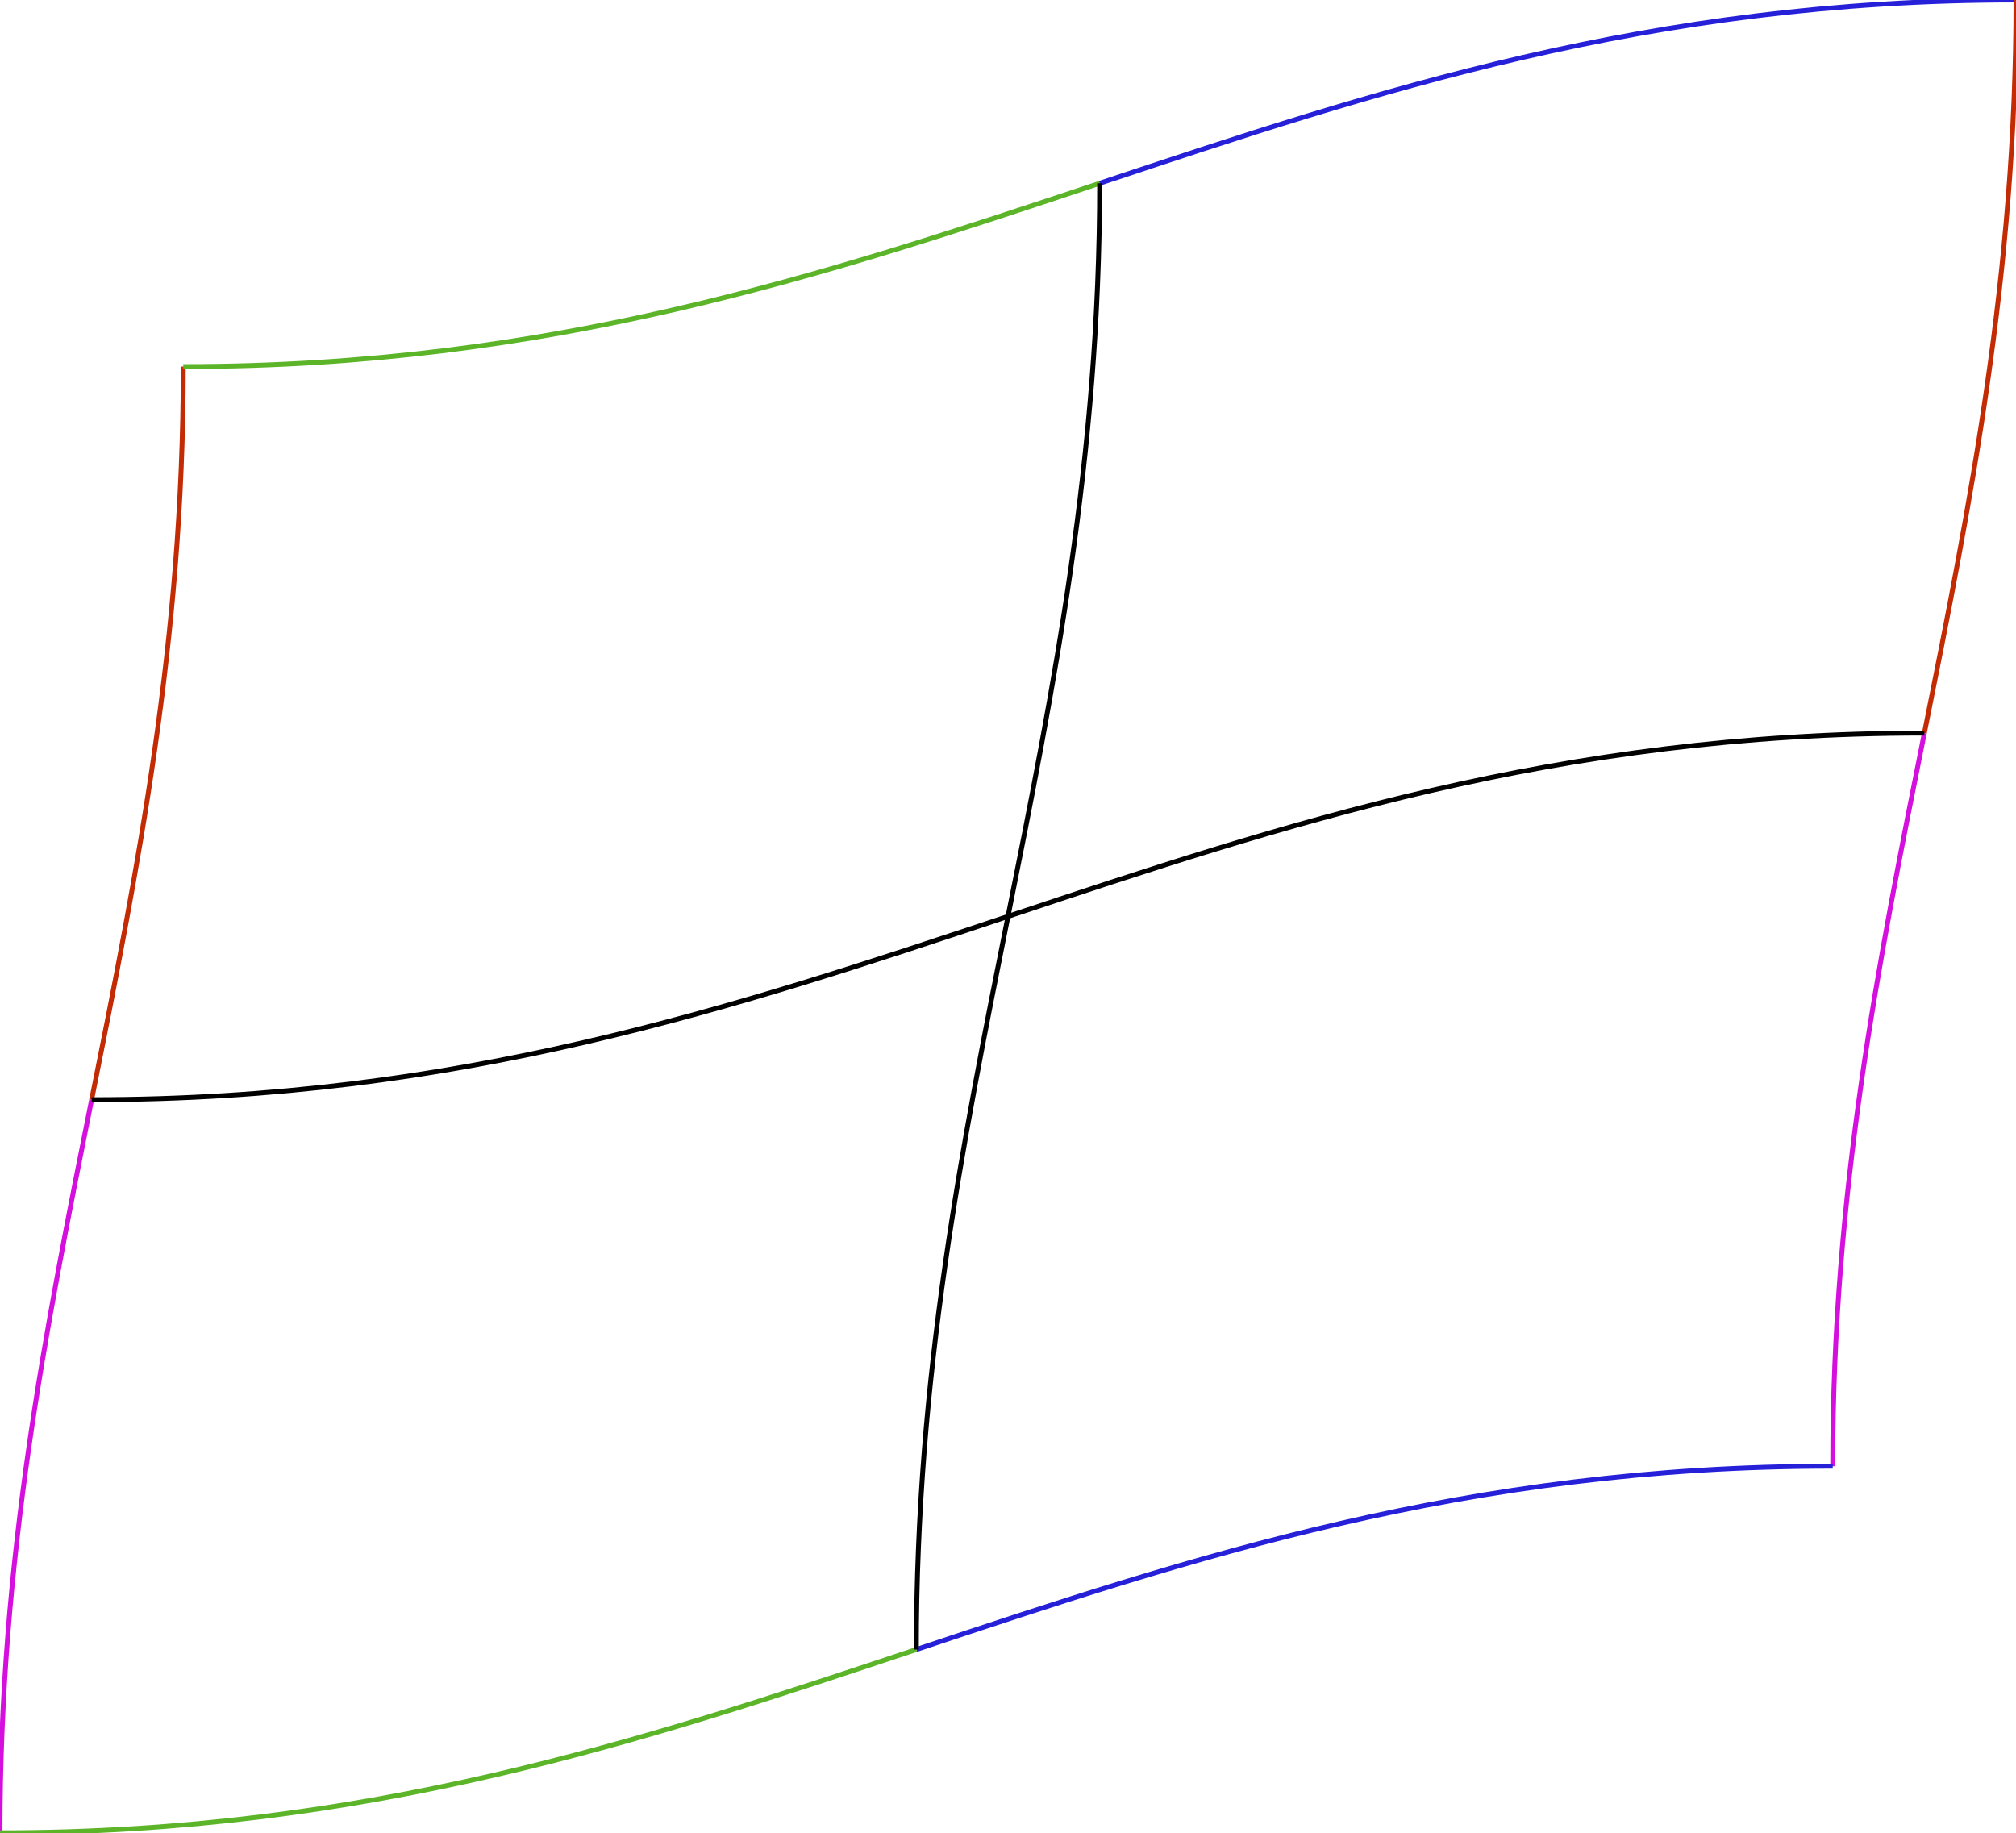
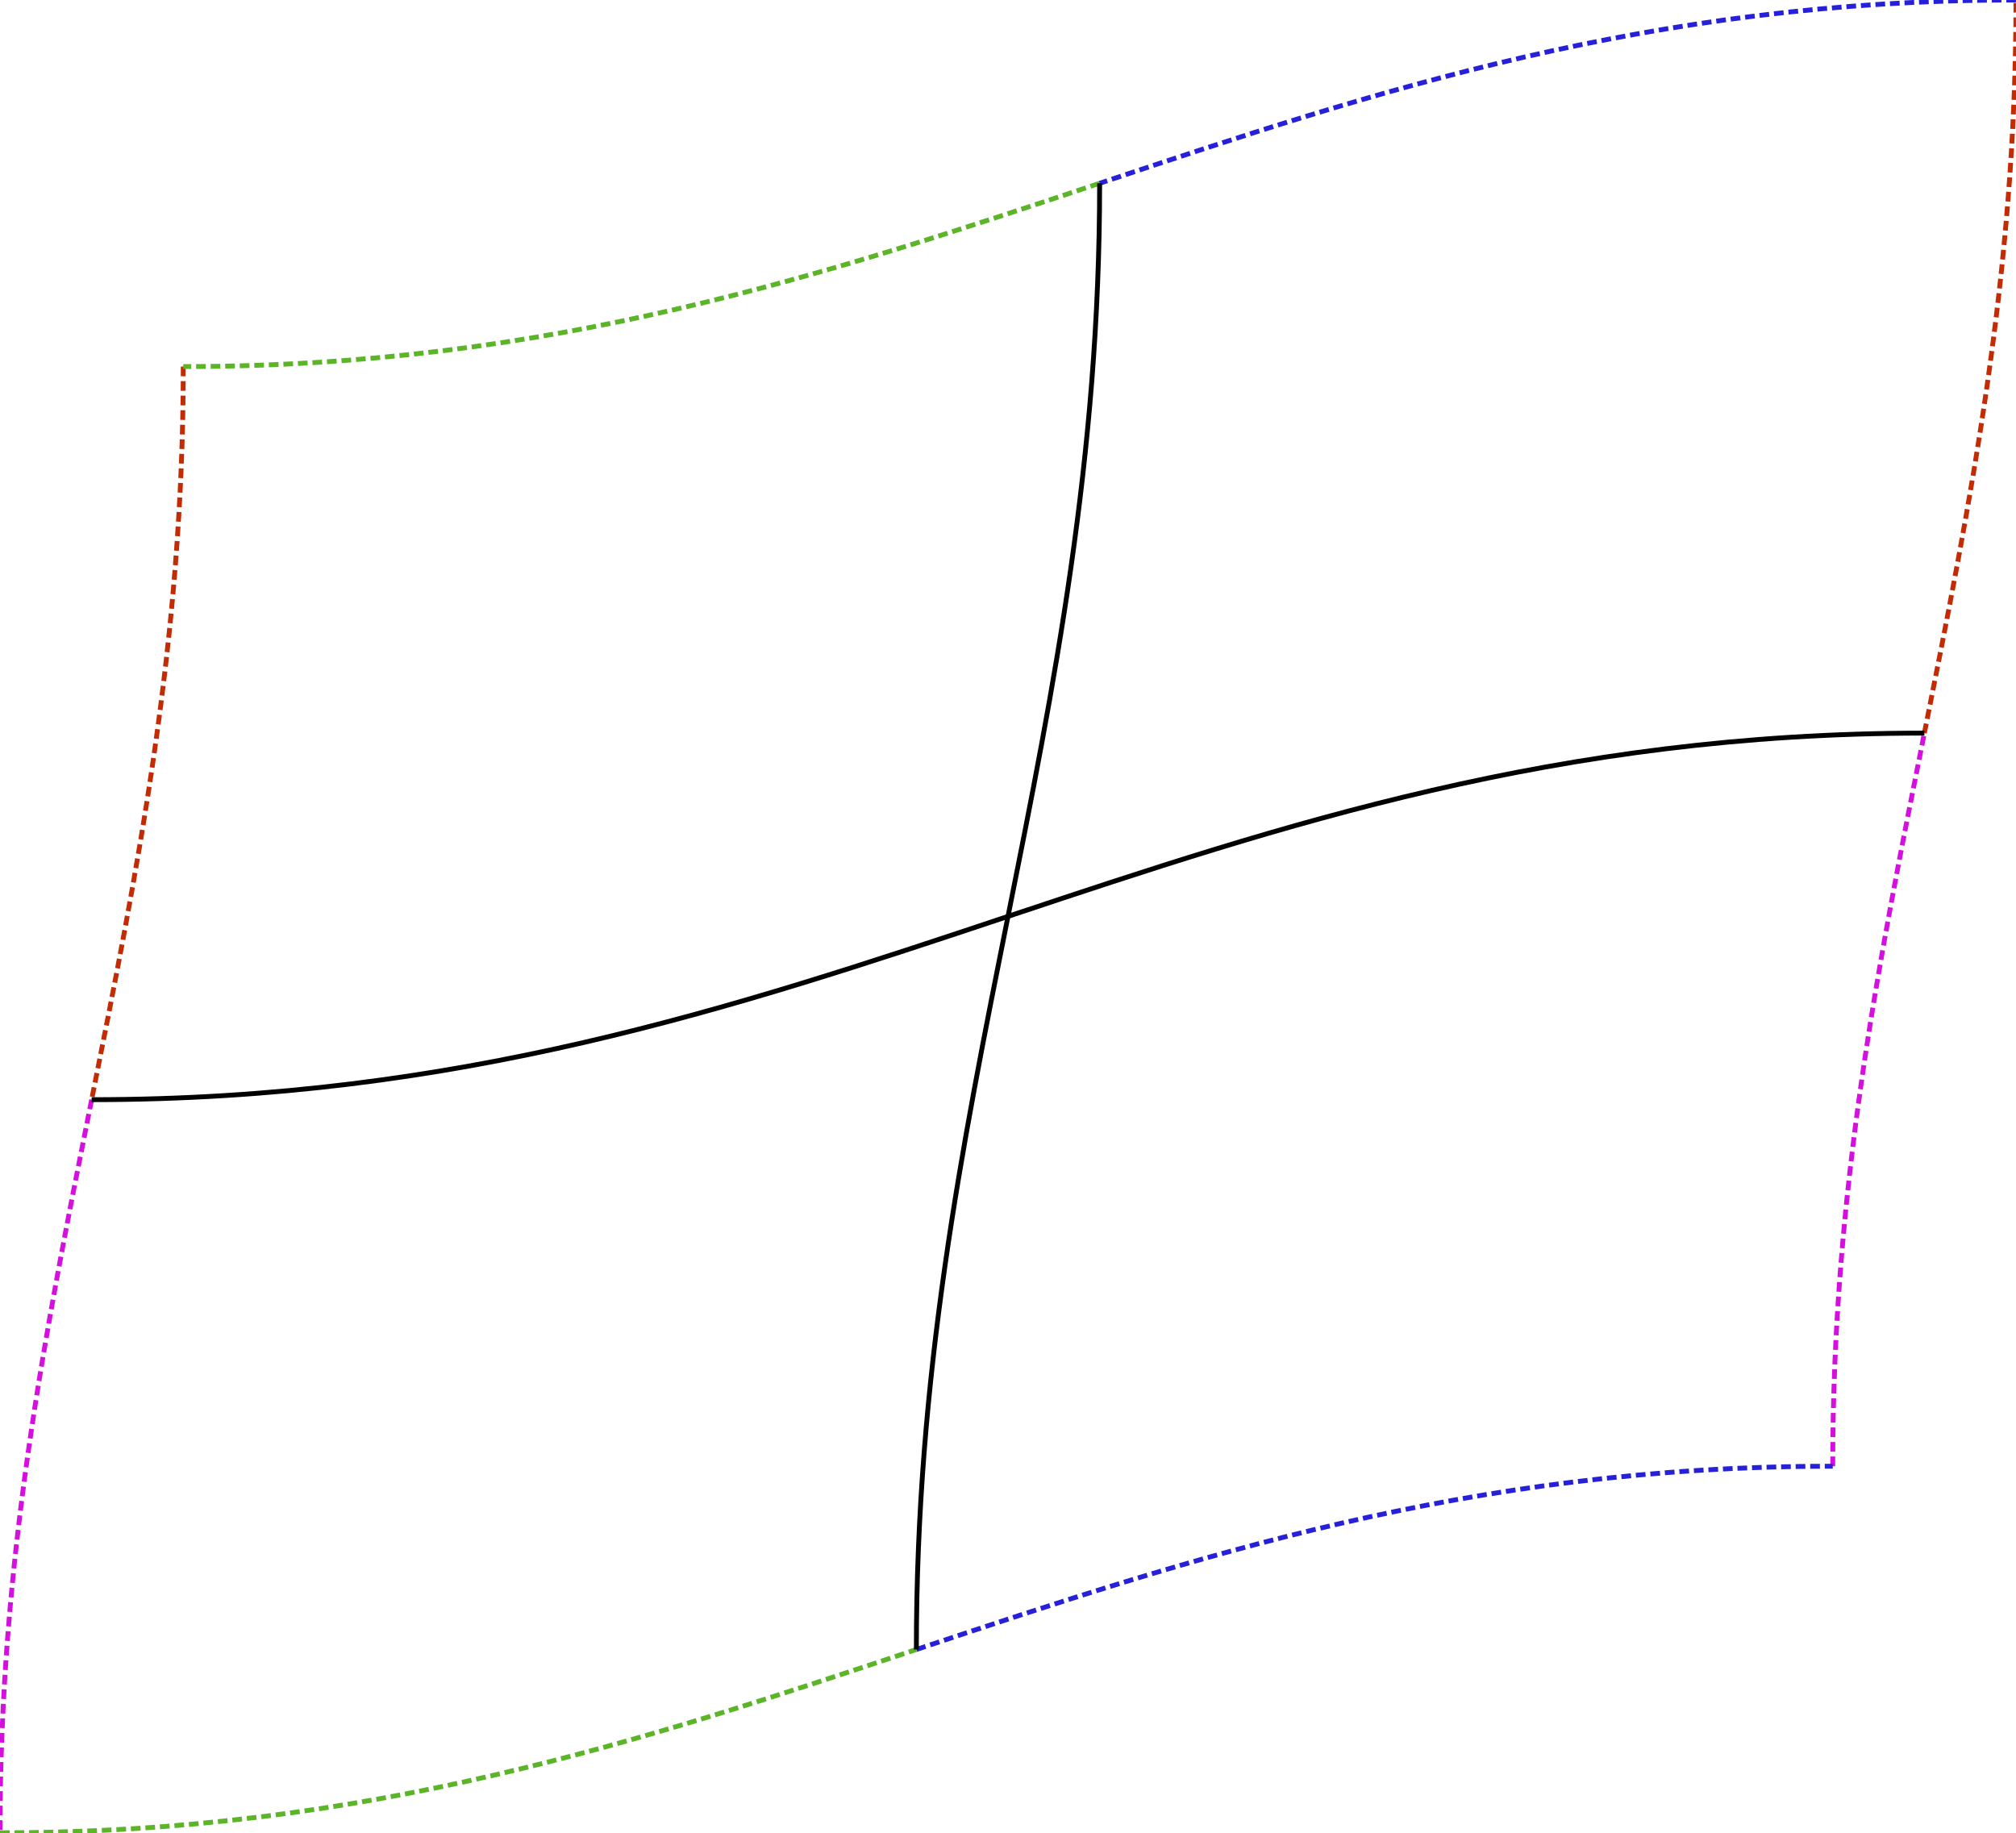
<svg xmlns="http://www.w3.org/2000/svg" width="110mm" height="100mm" viewBox="0 0 110 100" version="1.1" id="svg5">
  <defs id="defs2" />
  <g id="layer1">
-     <path style="fill:none;fill-rule:evenodd;stroke:#d50fdd;stroke-width:0.265;stroke-linecap:butt;stroke-linejoin:miter;stroke-miterlimit:4;stroke-dasharray:none;stroke-opacity:1" d="M 5,60 C 2.5,72.5 0,85 0,100" id="path7" />
-     <path style="fill:none;fill-rule:evenodd;stroke:#c32b05;stroke-width:0.265;stroke-linecap:butt;stroke-linejoin:miter;stroke-miterlimit:4;stroke-dasharray:none;stroke-opacity:1" d="M 10,20 C 10,35 7.5,47.5 5,60" id="path6" />
-     <path style="fill:none;fill-rule:evenodd;stroke:#5cb529;stroke-width:0.265;stroke-linecap:butt;stroke-linejoin:miter;stroke-miterlimit:4;stroke-dasharray:none;stroke-opacity:1" d="M 60,10 C 45,15 30,20 10,20" id="path5" />
-     <path style="fill:none;fill-rule:evenodd;stroke:#2720d9;stroke-width:0.265;stroke-linecap:butt;stroke-linejoin:miter;stroke-miterlimit:4;stroke-dasharray:none;stroke-opacity:1" d="M 110,0 C 90,0 75,5 60,10" id="path4" />
-     <path style="fill:none;fill-rule:evenodd;stroke:#c32b05;stroke-width:0.265;stroke-linecap:butt;stroke-linejoin:miter;stroke-miterlimit:4;stroke-dasharray:none;stroke-opacity:1" d="m 105,40 c 2.5,-12.5 5,-25 5,-40" id="path3" />
-     <path style="fill:none;fill-rule:evenodd;stroke:#d50fdd;stroke-width:0.265;stroke-linecap:butt;stroke-linejoin:miter;stroke-miterlimit:4;stroke-dasharray:none;stroke-opacity:1" d="m 100,80 c 0,-15 2.5,-27.5 5,-40" id="path2" />
-     <path style="fill:none;fill-rule:evenodd;stroke:#2720d9;stroke-width:0.265;stroke-linecap:butt;stroke-linejoin:miter;stroke-miterlimit:4;stroke-dasharray:none;stroke-opacity:1" d="M 50,90 C 65,85 80,80 100,80" id="path1" />
-     <path style="fill:none;fill-rule:evenodd;stroke:#5cb529;stroke-width:0.265;stroke-linecap:butt;stroke-linejoin:miter;stroke-miterlimit:4;stroke-dasharray:none;stroke-opacity:1" d="m 0,100 c 20,0 35,-5 50,-10" id="path881" />
+     <path style="fill:none;fill-rule:evenodd;stroke:#d50fdd;stroke-width:0.265;stroke-linecap:butt;stroke-linejoin:miter;stroke-miterlimit:4;stroke-dasharray:0.529,0.265;stroke-opacity:1;stroke-dashoffset:0" d="M 5,60 C 2.5,72.5 0,85 0,100" id="path7" />
+     <path style="fill:none;fill-rule:evenodd;stroke:#c32b05;stroke-width:0.265;stroke-linecap:butt;stroke-linejoin:miter;stroke-miterlimit:4;stroke-dasharray:0.529,0.265;stroke-opacity:1;stroke-dashoffset:0" d="M 10,20 C 10,35 7.5,47.5 5,60" id="path6" />
+     <path style="fill:none;fill-rule:evenodd;stroke:#5cb529;stroke-width:0.265;stroke-linecap:butt;stroke-linejoin:miter;stroke-miterlimit:4;stroke-dasharray:0.529,0.265;stroke-opacity:1;stroke-dashoffset:0" d="M 60,10 C 45,15 30,20 10,20" id="path5" />
+     <path style="fill:none;fill-rule:evenodd;stroke:#2720d9;stroke-width:0.265;stroke-linecap:butt;stroke-linejoin:miter;stroke-miterlimit:4;stroke-dasharray:0.529,0.265;stroke-opacity:1;stroke-dashoffset:0" d="M 110,0 C 90,0 75,5 60,10" id="path4" />
+     <path style="fill:none;fill-rule:evenodd;stroke:#c32b05;stroke-width:0.265;stroke-linecap:butt;stroke-linejoin:miter;stroke-miterlimit:4;stroke-dasharray:0.529,0.265;stroke-opacity:1;stroke-dashoffset:0" d="m 105,40 c 2.5,-12.5 5,-25 5,-40" id="path3" />
+     <path style="fill:none;fill-rule:evenodd;stroke:#d50fdd;stroke-width:0.265;stroke-linecap:butt;stroke-linejoin:miter;stroke-miterlimit:4;stroke-dasharray:0.529,0.265;stroke-opacity:1;stroke-dashoffset:0" d="m 100,80 c 0,-15 2.5,-27.5 5,-40" id="path2" />
+     <path style="fill:none;fill-rule:evenodd;stroke:#2720d9;stroke-width:0.265;stroke-linecap:butt;stroke-linejoin:miter;stroke-miterlimit:4;stroke-dasharray:0.529,0.265;stroke-opacity:1;stroke-dashoffset:0" d="M 50,90 C 65,85 80,80 100,80" id="path1" />
+     <path style="fill:none;fill-rule:evenodd;stroke:#5cb529;stroke-width:0.265;stroke-linecap:butt;stroke-linejoin:miter;stroke-miterlimit:4;stroke-dasharray:0.529,0.265;stroke-opacity:1;stroke-dashoffset:0" d="m 0,100 c 20,0 35,-5 50,-10" id="path881" />
    <path style="fill:none;fill-rule:evenodd;stroke:#000000;stroke-width:0.265;stroke-linecap:butt;stroke-linejoin:miter;stroke-miterlimit:4;stroke-dasharray:none;stroke-opacity:1" d="m 5,60 c 20,0 35,-5 50,-10 15,-5 30,-10 50,-10" id="path921" />
    <path style="fill:none;fill-rule:evenodd;stroke:#000000;stroke-width:0.265;stroke-linecap:butt;stroke-linejoin:miter;stroke-miterlimit:4;stroke-dasharray:none;stroke-opacity:1" d="m 50,90 c 0,-15 2.5,-27.5 5,-40 2.5,-12.5 5,-25 5,-40" id="path1288" />
  </g>
</svg>
